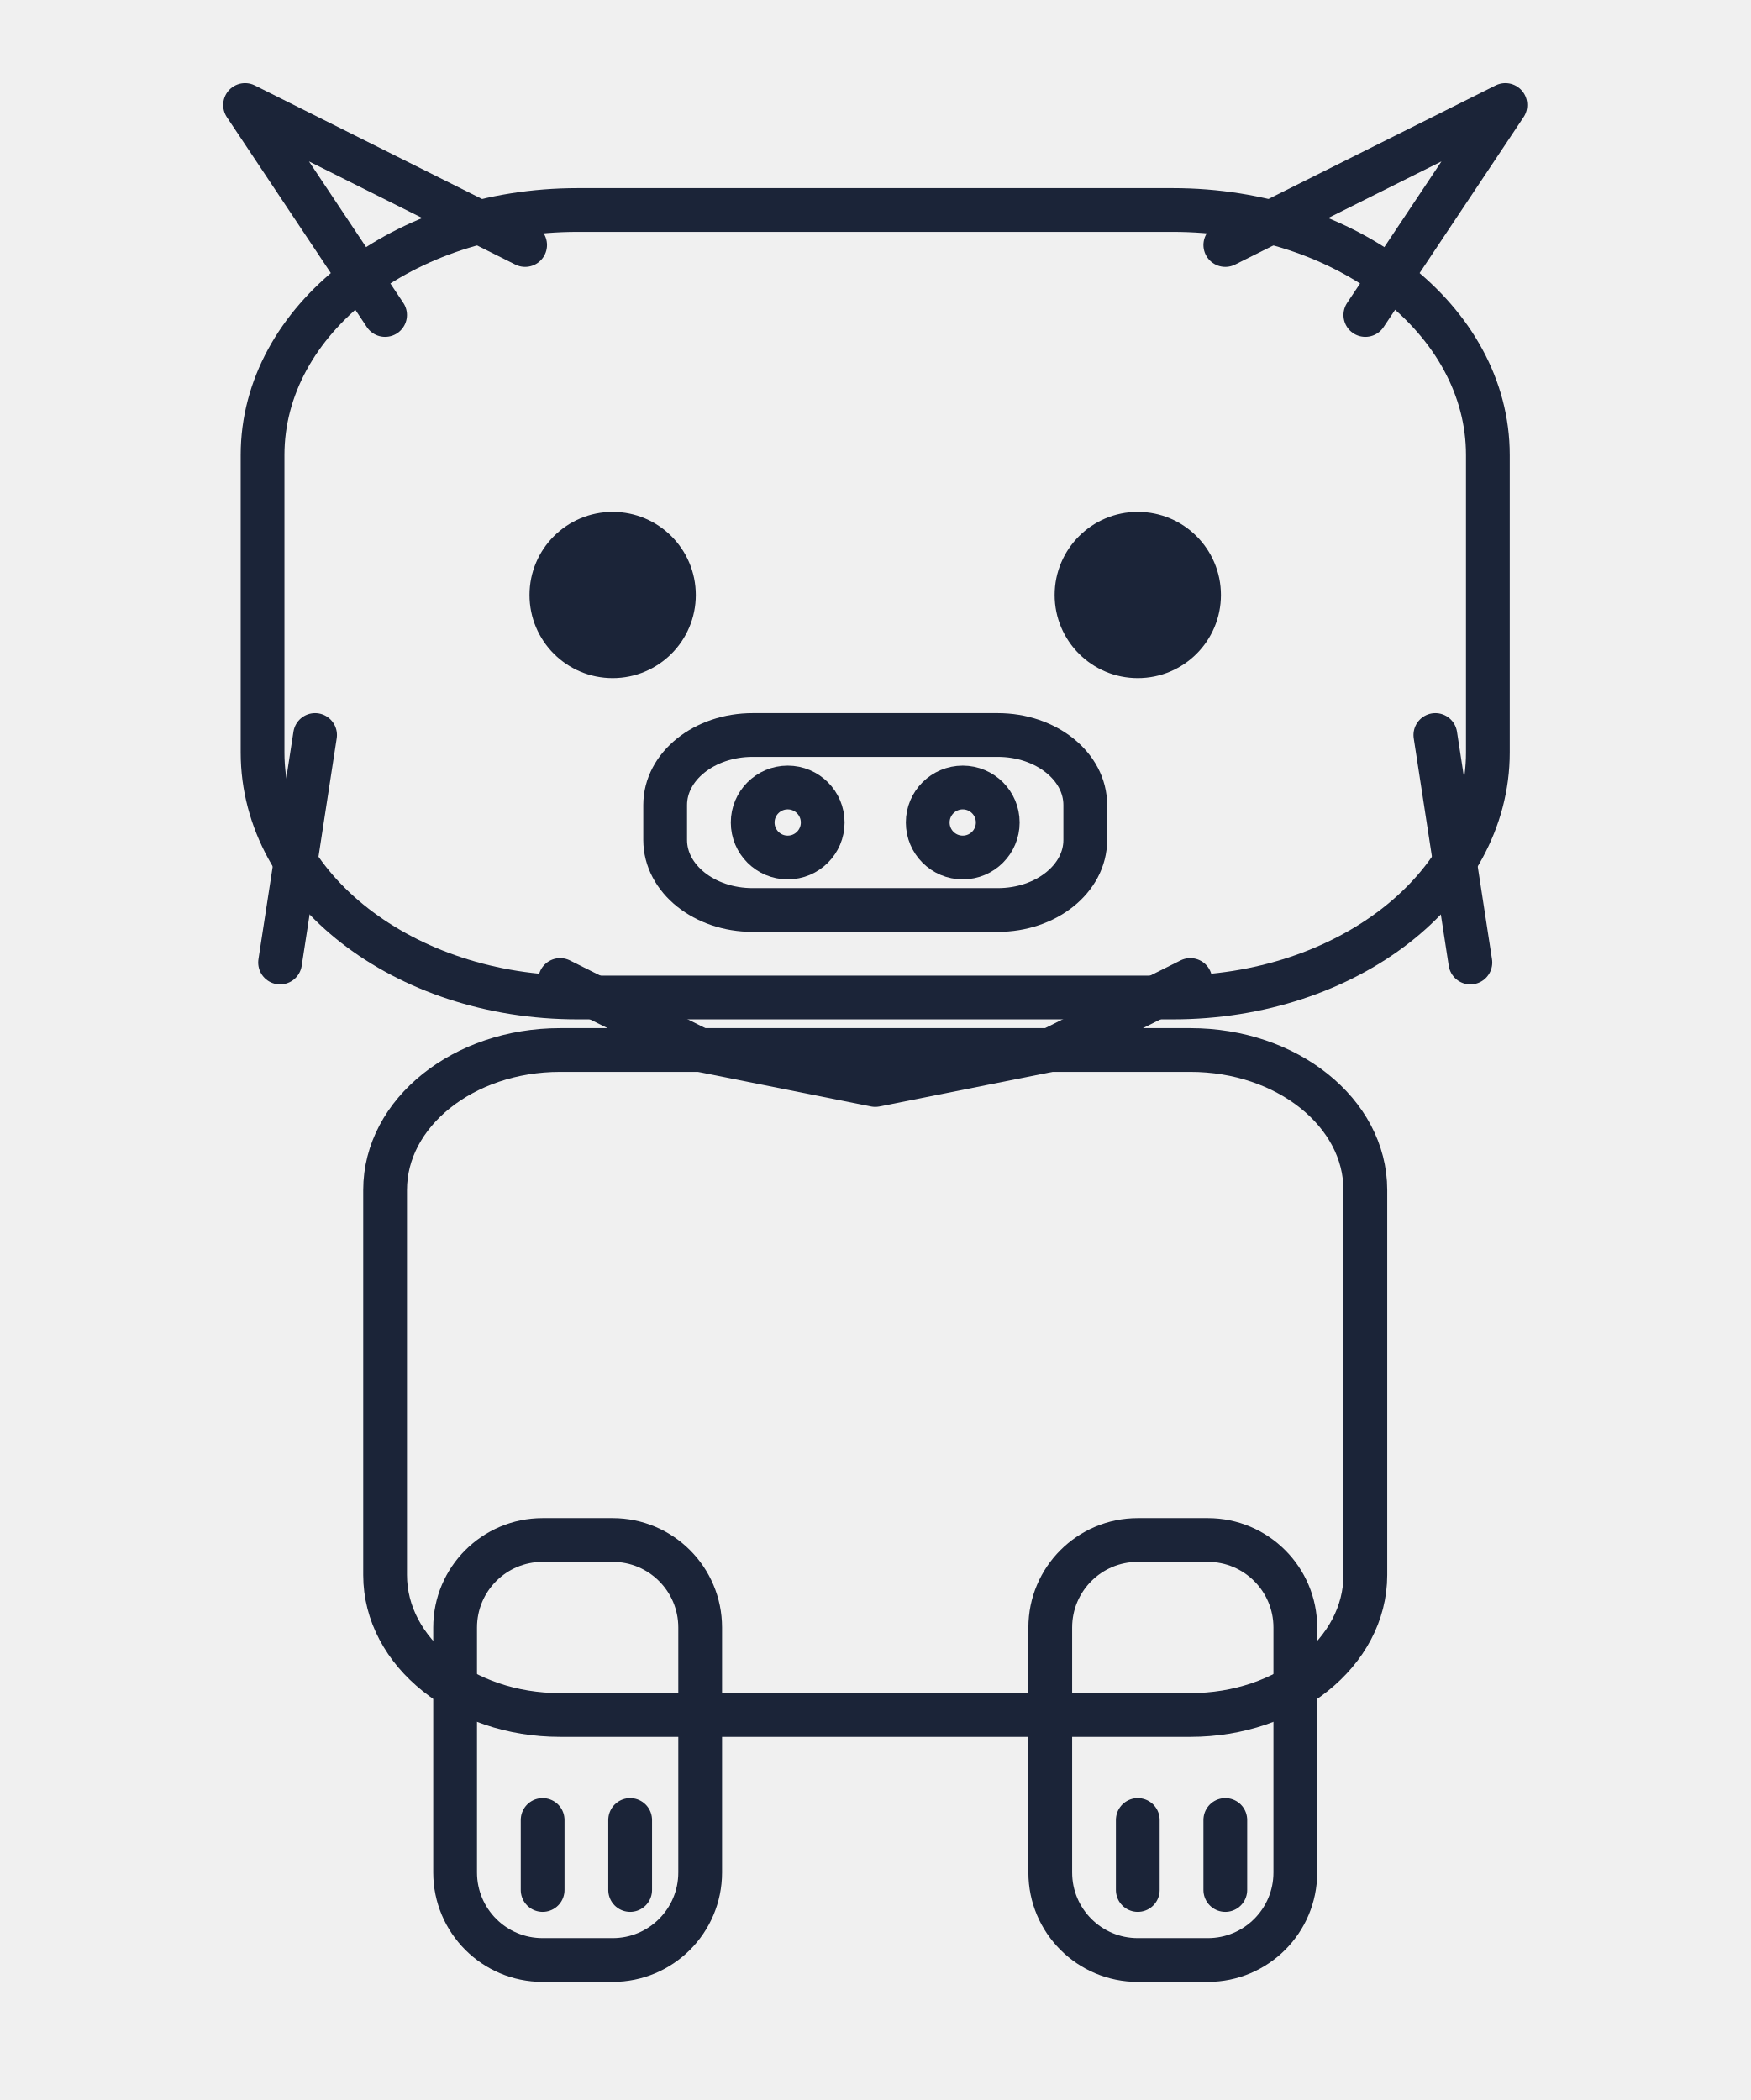
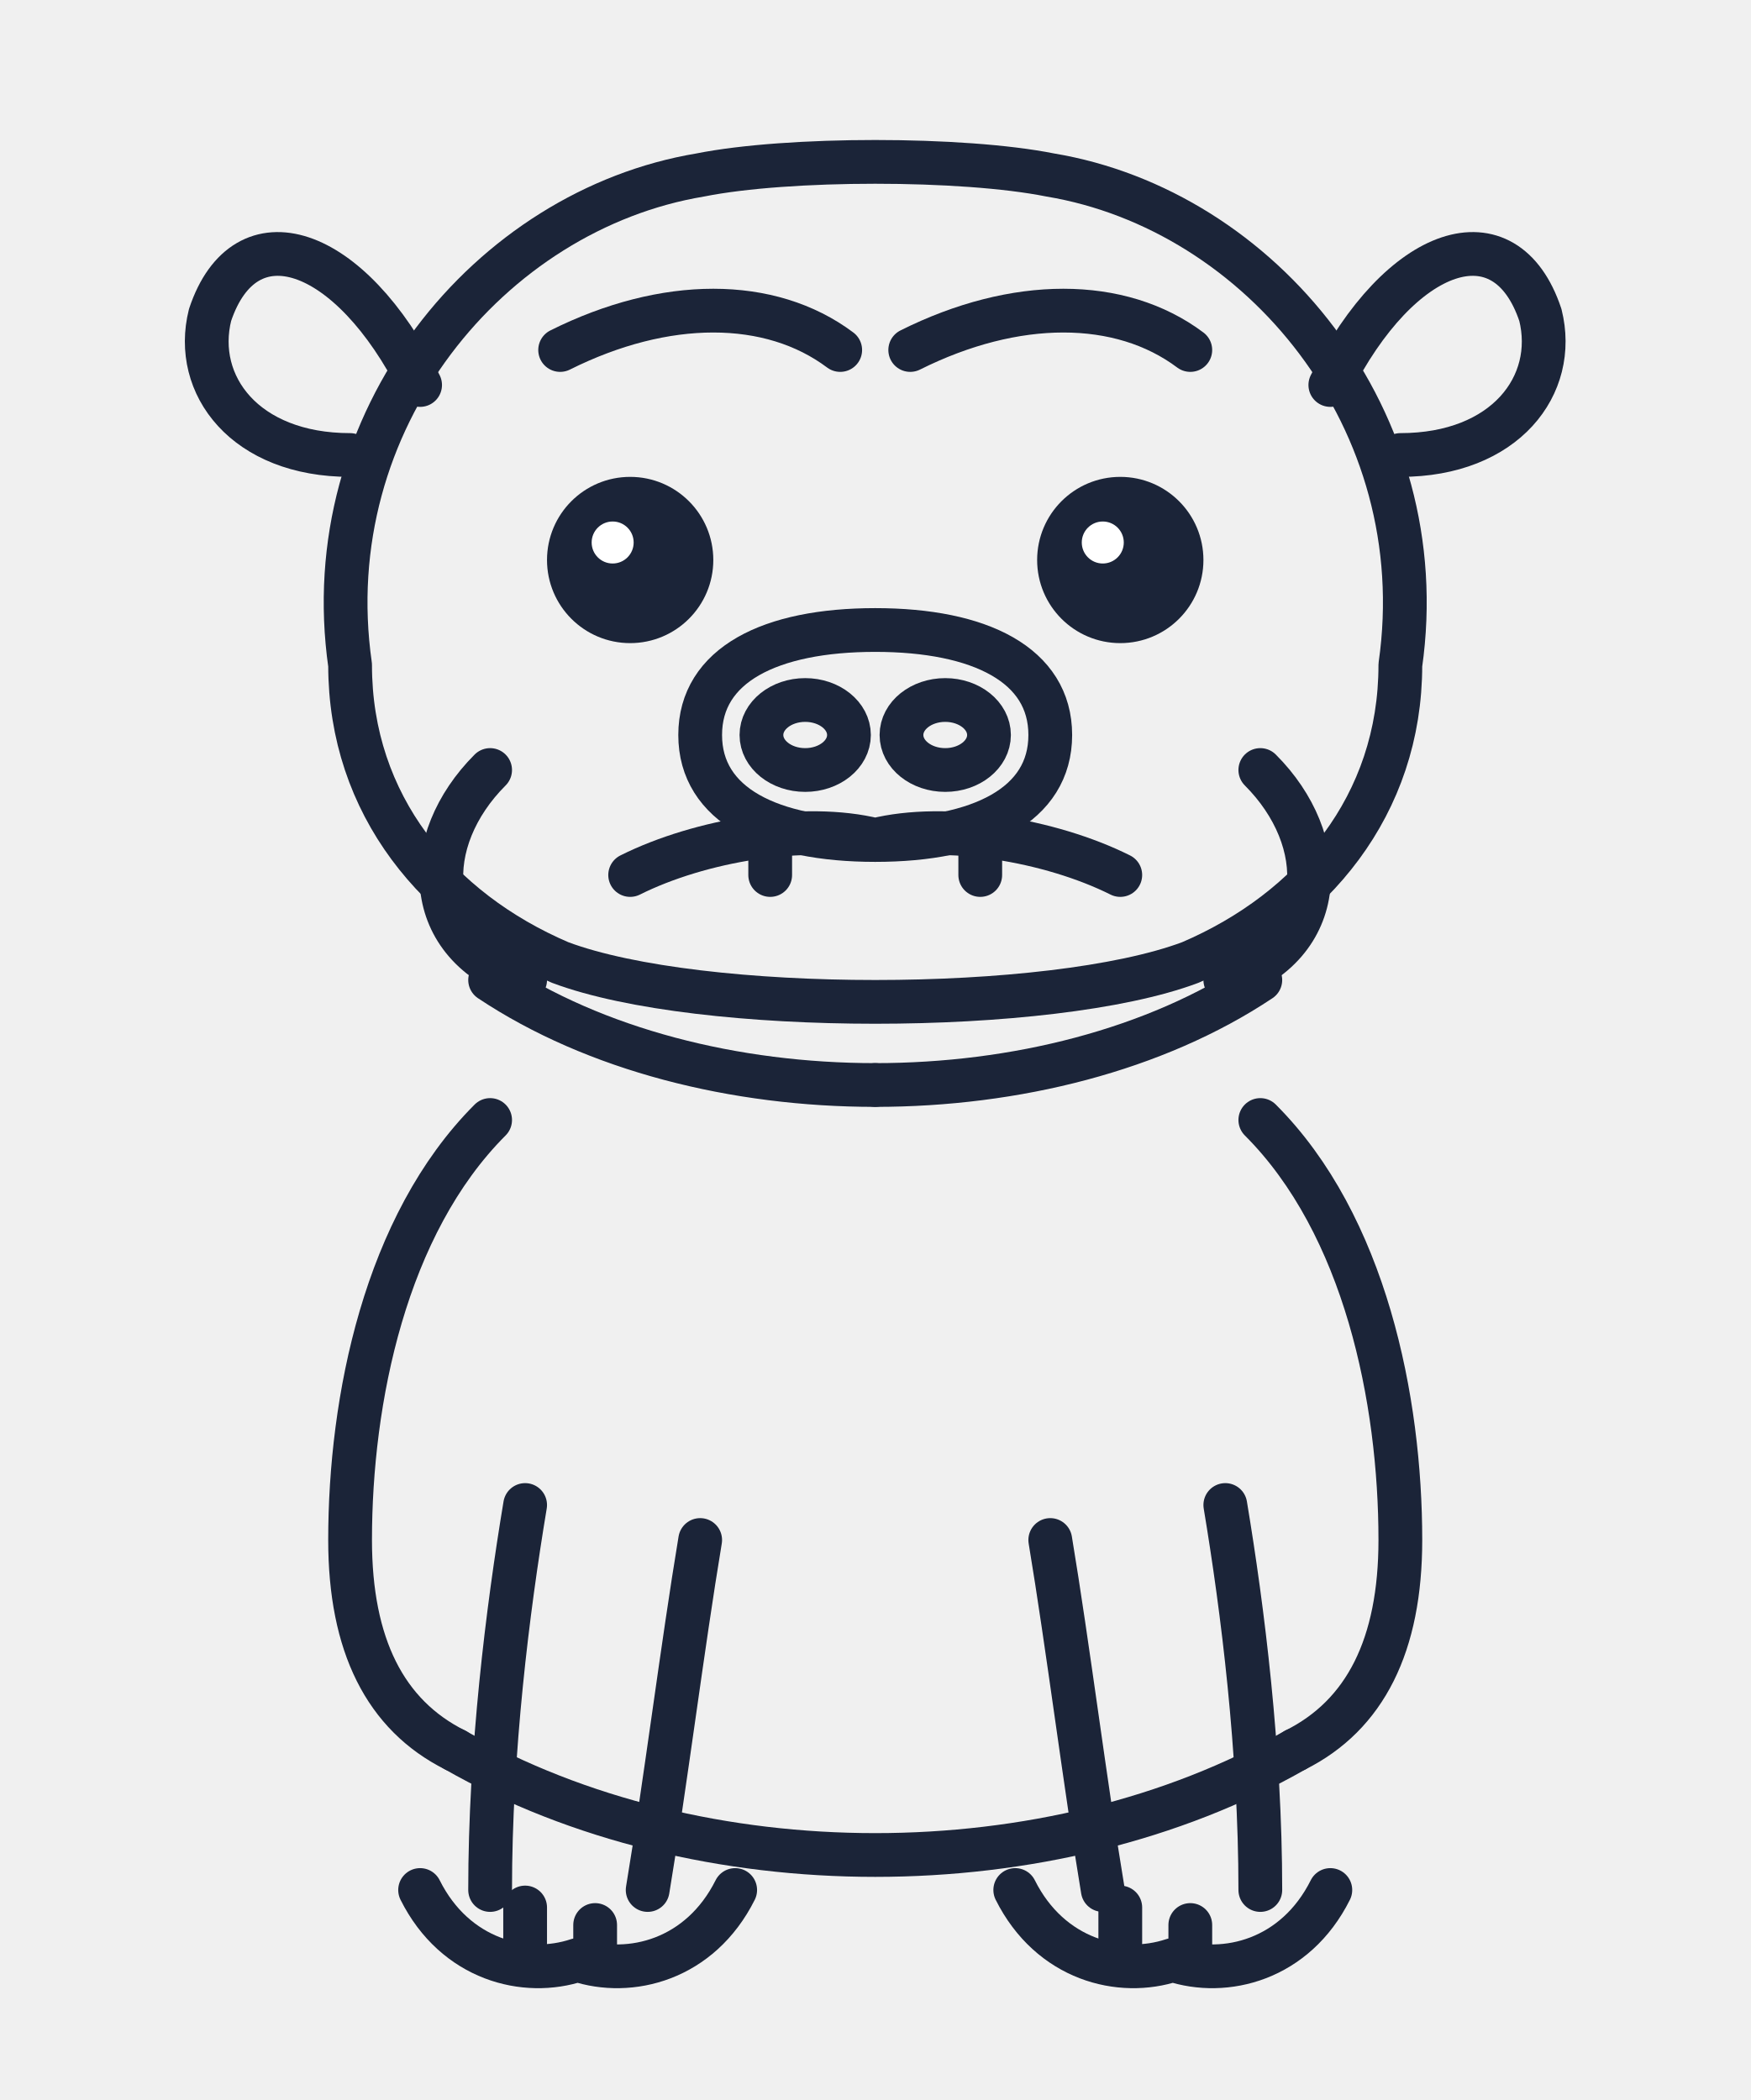
<svg xmlns="http://www.w3.org/2000/svg" viewBox="0 0 100 120" fill="none" stroke="currentColor" stroke-width="2.5" stroke-linecap="round" stroke-linejoin="round">
  <style>:root { color: #1B2438; }</style>
-   <rect x="15" y="12" width="70" height="45" rx="18" ry="14" />
-   <polyline points="22,18 14,6 30,14" />
-   <polyline points="78,18 86,6 70,14" />
-   <circle cx="35" cy="34" r="3.5" fill="currentColor" />
-   <circle cx="65" cy="34" r="3.5" fill="currentColor" />
-   <rect x="38" y="42" width="24" height="10" rx="5" ry="4" />
-   <circle cx="45" cy="47" r="2" />
-   <circle cx="55" cy="47" r="2" />
-   <polyline points="32,56 40,60 50,62 60,60 68,56" />
-   <line x1="18" y1="42" x2="16" y2="55" />
-   <line x1="82" y1="42" x2="84" y2="55" />
-   <rect x="22" y="60" width="56" height="38" rx="10" ry="8" />
-   <rect x="26" y="88" width="14" height="24" rx="5" />
-   <rect x="60" y="88" width="14" height="24" rx="5" />
-   <line x1="31" y1="108" x2="31" y2="104" />
-   <line x1="36" y1="108" x2="36" y2="104" />
-   <line x1="65" y1="108" x2="65" y2="104" />
-   <line x1="70" y1="108" x2="70" y2="104" />
+   <path d="M 20 38 C 18 24, 28 12, 40 10 C 45 9, 55 9, 60 10 C 72 12, 82 24, 80 38 C 80 46, 75 52, 68 55 C 60 58, 40 58, 32 55 C 25 52, 20 46, 20 38" />
+   <path d="M 32 20 C 38 17, 44 17, 48 20" />
+   <path d="M 52 20 C 58 17, 64 17, 68 20" />
+   <path d="M 24 22 C 20 14, 14 12, 12 18 C 11 22, 14 26, 20 26" />
+   <path d="M 76 22 C 80 14, 86 12, 88 18 C 89 22, 86 26, 80 26" />
+   <circle cx="36" cy="32" r="3.5" fill="currentColor" />
+   <circle cx="64" cy="32" r="3.5" fill="currentColor" />
+   <circle cx="35" cy="31" r="1.2" fill="white" stroke="none" />
+   <circle cx="63" cy="31" r="1.2" fill="white" stroke="none" />
+   <path d="M 40 42 C 40 38, 44 36, 50 36 C 56 36, 60 38, 60 42 C 60 46, 56 48, 50 48 C 44 48, 40 46, 40 42" />
+   <ellipse cx="46" cy="42" rx="2.5" ry="2" />
+   <ellipse cx="54" cy="42" rx="2.5" ry="2" />
+   <path d="M 36 50 C 40 48, 46 47, 50 48 C 54 47, 60 48, 64 50" />
+   <path d="M 44 50 L 44 47.5" />
+   <path d="M 56 50 L 56 47.5" />
+   <path d="M 28 44 C 24 48, 24 54, 30 56" />
+   <path d="M 72 44 C 76 48, 76 54, 70 56" />
+   <path d="M 28 56 C 34 60, 42 62, 50 62" />
+   <path d="M 72 56 C 66 60, 58 62, 50 62" />
+   <path d="M 28 64 C 22 70, 20 80, 20 88 C 20 94, 22 98, 26 100" />
+   <path d="M 72 64 C 78 70, 80 80, 80 88 C 80 94, 78 98, 74 100" />
+   <path d="M 30 86 C 29 92, 28 100, 28 108" />
+   <path d="M 40 88 C 39 94, 38 102, 37 108" />
+   <path d="M 60 88 C 61 94, 62 102, 63 108" />
+   <path d="M 70 86 C 71 92, 72 100, 72 108" />
+   <path d="M 24 108 C 26 112, 30 113, 33 112 C 36 113, 40 112, 42 108" />
+   <path d="M 58 108 C 60 112, 64 113, 67 112 C 70 113, 74 112, 76 108" />
+   <path d="M 30 111 L 30 109" />
+   <path d="M 34 112 L 34 110" />
+   <path d="M 64 111 L 64 109" />
+   <path d="M 68 112 L 68 110" />
+   <path d="M 26 100 C 40 108, 60 108, 74 100" />
</svg>
